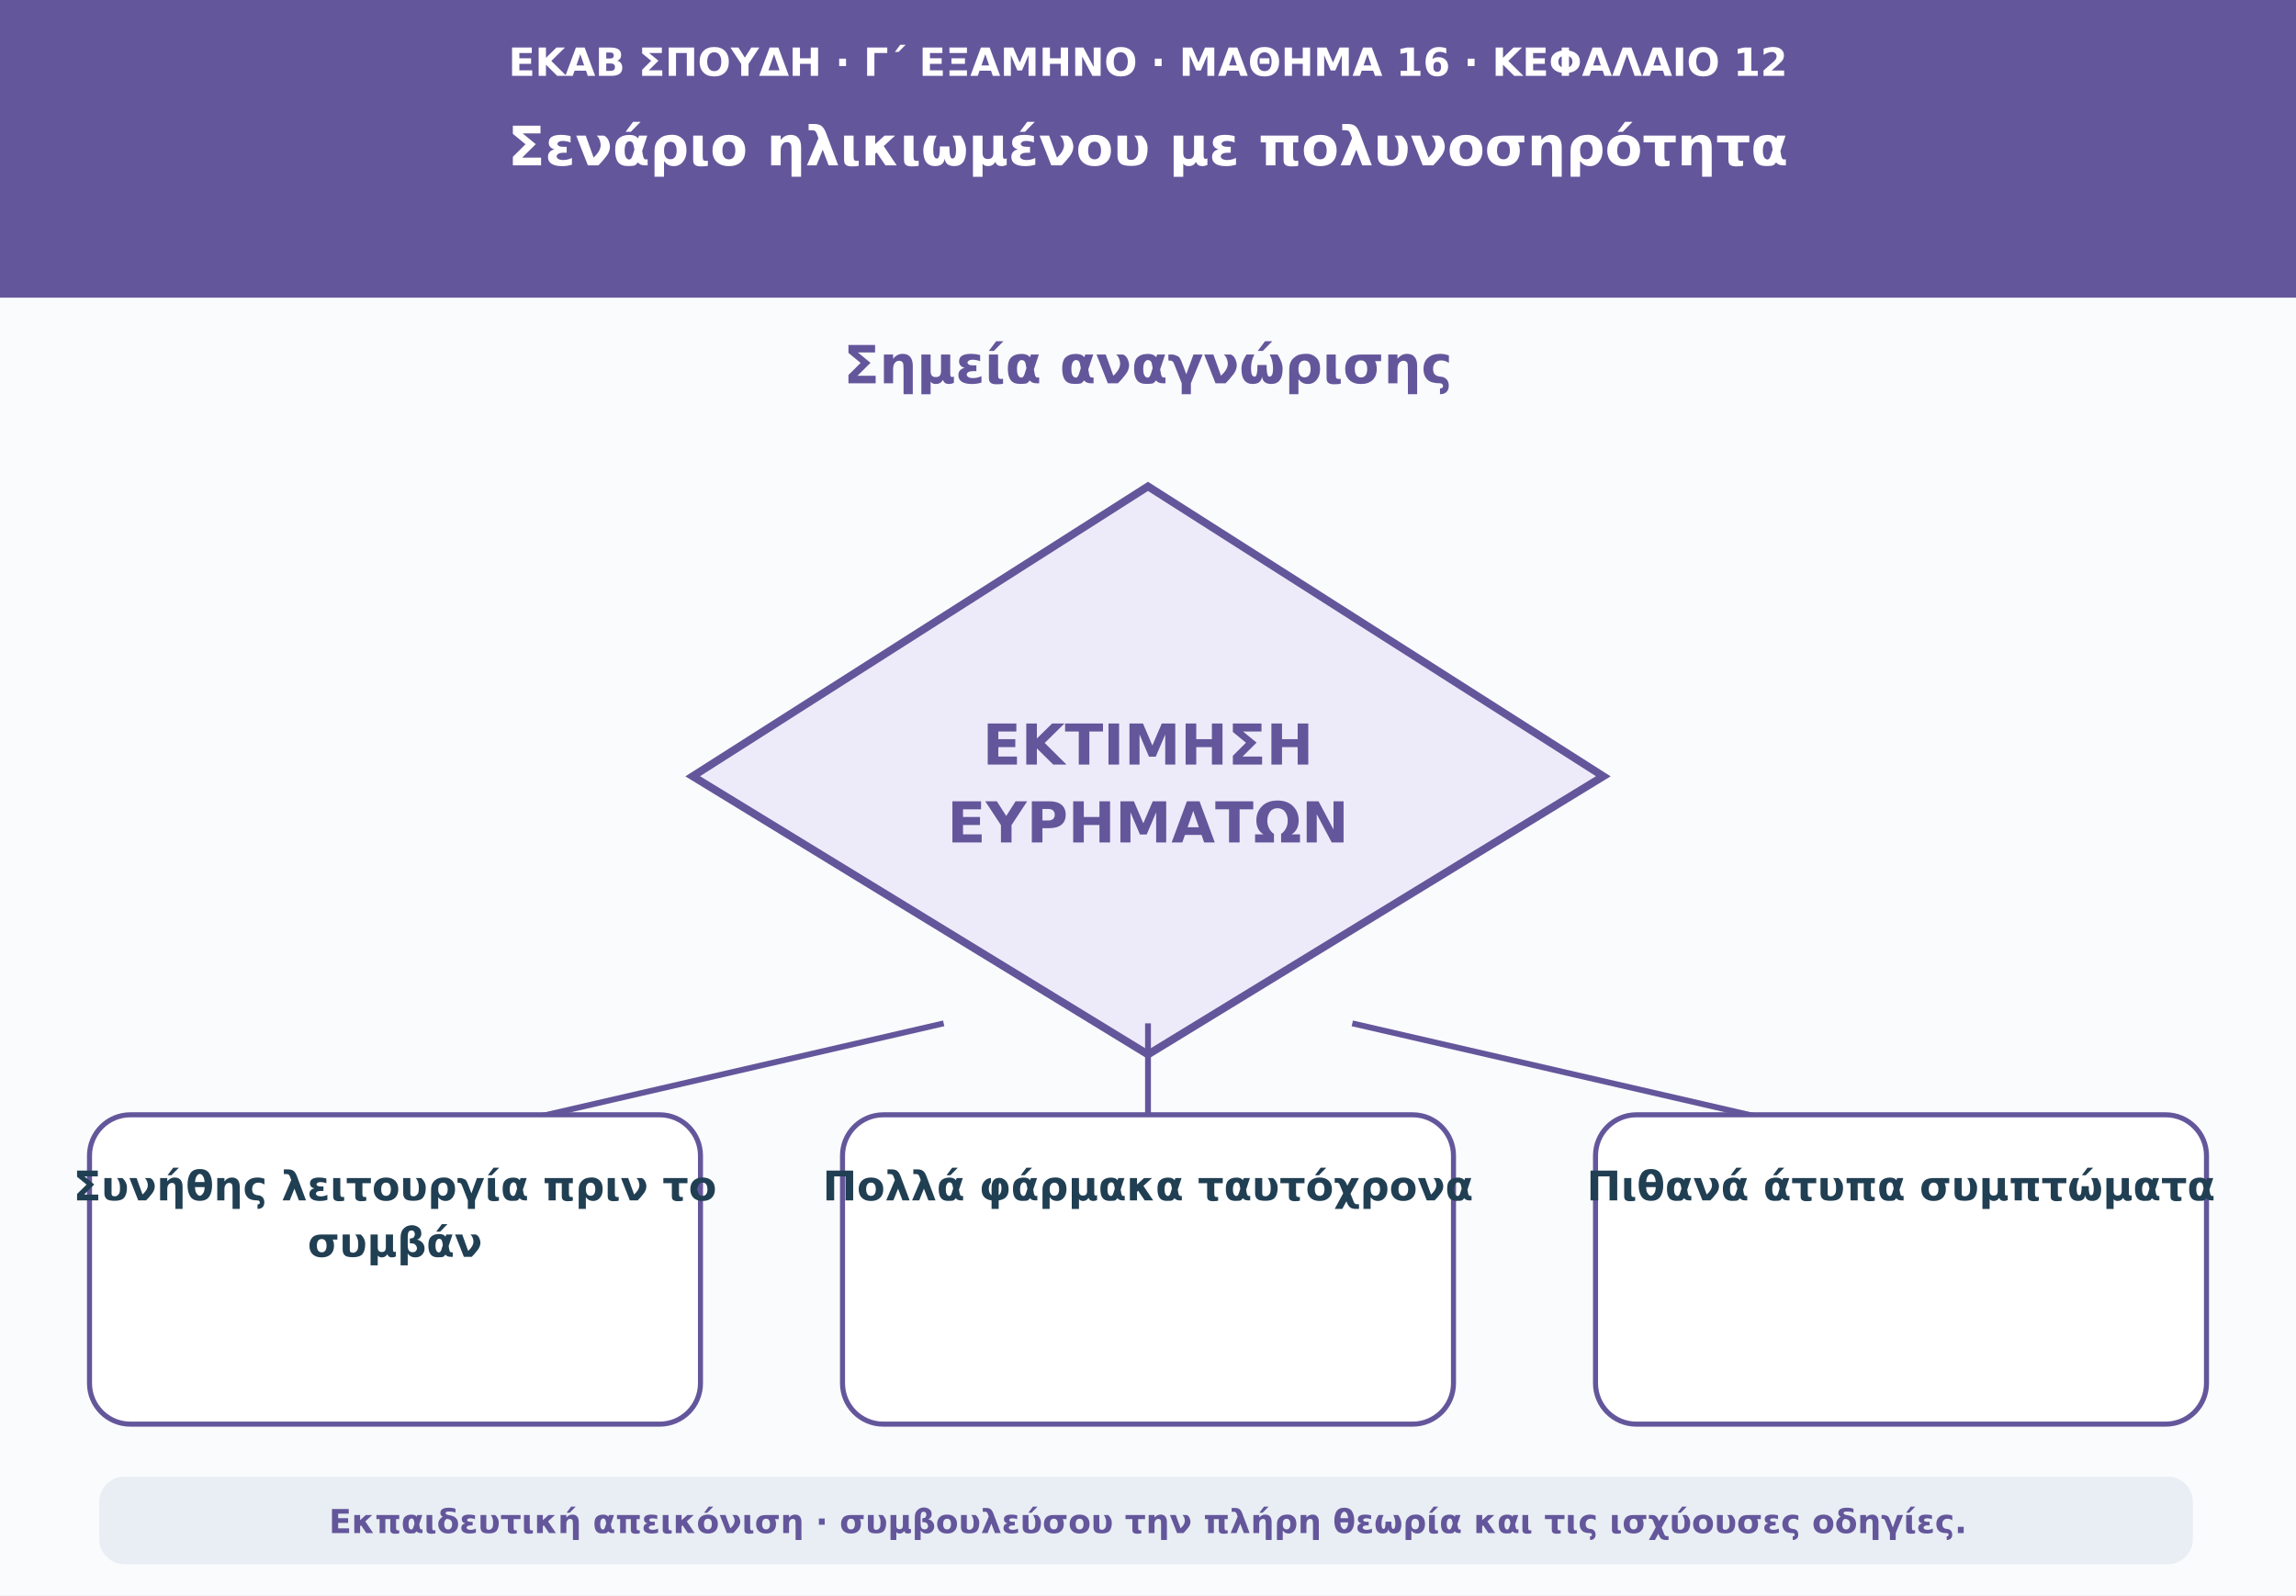
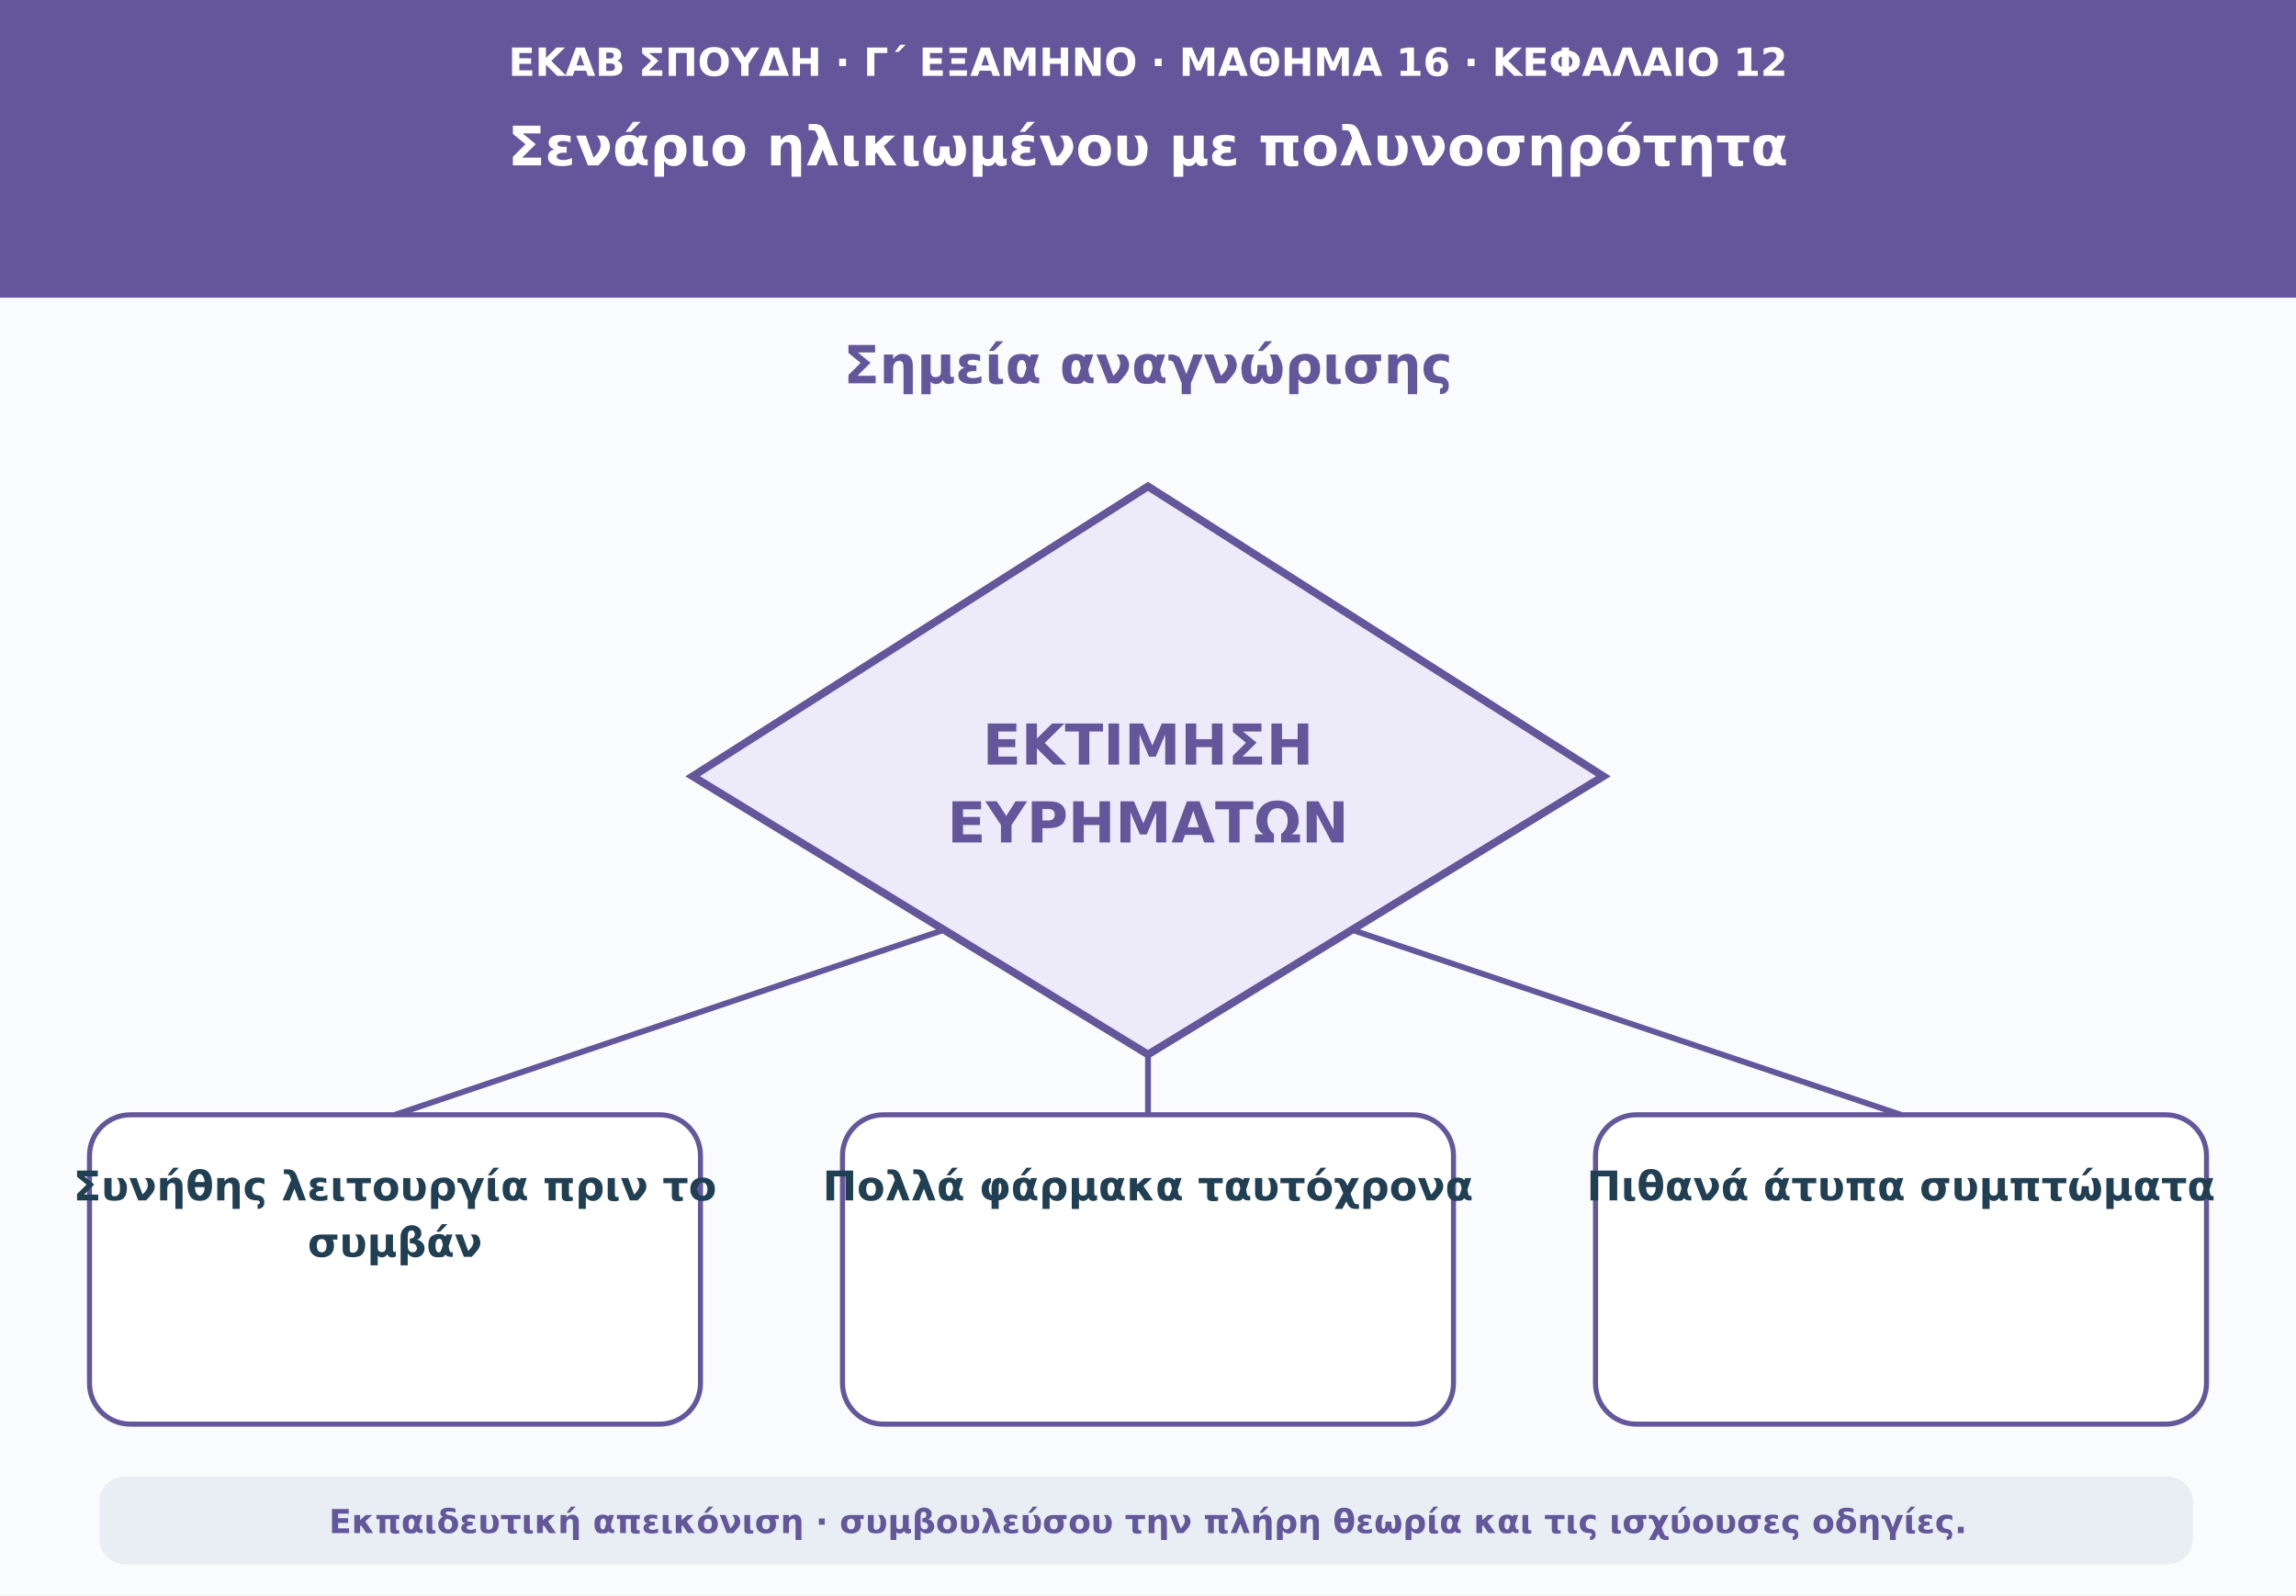
<svg xmlns="http://www.w3.org/2000/svg" viewBox="0 0 1180 820" role="img" aria-labelledby="t d">
  <rect width="1180" height="820" fill="#f9fbfd" />
  <path d="M0 0H1180V153H0Z" fill="#64569b" />
  <text x="590" y="39" text-anchor="middle" font-family="DejaVu Sans,Arial,sans-serif" font-size="20" font-weight="690" fill="#ffffff">ΕΚΑΒ ΣΠΟΥΔΗ · Γ΄ ΕΞΑΜΗΝΟ · ΜΑΘΗΜΑ 16 · ΚΕΦΑΛΑΙΟ 12</text>
  <text x="590" y="85" text-anchor="middle" font-family="DejaVu Sans,Arial,sans-serif" font-size="28" font-weight="760" fill="#ffffff">Σενάριο ηλικιωμένου με πολυνοσηρότητα</text>
  <text x="590" y="197" text-anchor="middle" font-family="DejaVu Sans,Arial,sans-serif" font-size="27" font-weight="740" fill="#64569b">Σημεία αναγνώρισης</text>
  <polygon points="590,250 824,399 590,542 356,399" fill="#edebf9" stroke="#64569b" stroke-width="4" />
  <text x="590" y="393" text-anchor="middle" font-family="DejaVu Sans,Arial,sans-serif" font-size="29" font-weight="750" fill="#64569b">ΕΚΤΙΜΗΣΗ</text>
  <text x="590" y="433" text-anchor="middle" font-family="DejaVu Sans,Arial,sans-serif" font-size="29" font-weight="750" fill="#64569b">ΕΥΡΗΜΑΤΩΝ</text>
-   <path d="M485 526L203 591" stroke="#64569b" stroke-width="3" />
+   <path d="M485 478L203 573" stroke="#64569b" stroke-width="3" />
  <rect x="46" y="573" width="314" height="159" rx="21" fill="#ffffff" stroke="#64569b" stroke-width="2.6" />
  <text x="203" y="617" text-anchor="middle" font-family="DejaVu Sans,Arial,sans-serif" font-size="21" font-weight="650" fill="#213f53">Συνήθης λειτουργία πριν το</text>
  <text x="203" y="646" text-anchor="middle" font-family="DejaVu Sans,Arial,sans-serif" font-size="21" font-weight="650" fill="#213f53">συμβάν</text>
-   <path d="M590 526L590 591" stroke="#64569b" stroke-width="3" />
+   <path d="M590 542L590 573" stroke="#64569b" stroke-width="3" />
  <rect x="433" y="573" width="314" height="159" rx="21" fill="#ffffff" stroke="#64569b" stroke-width="2.6" />
  <text x="590" y="617" text-anchor="middle" font-family="DejaVu Sans,Arial,sans-serif" font-size="21" font-weight="650" fill="#213f53">Πολλά φάρμακα ταυτόχρονα</text>
-   <path d="M695 526L977 591" stroke="#64569b" stroke-width="3" />
+   <path d="M695 478L977 573" stroke="#64569b" stroke-width="3" />
  <rect x="820" y="573" width="314" height="159" rx="21" fill="#ffffff" stroke="#64569b" stroke-width="2.6" />
  <text x="977" y="617" text-anchor="middle" font-family="DejaVu Sans,Arial,sans-serif" font-size="21" font-weight="650" fill="#213f53">Πιθανά άτυπα συμπτώματα</text>
  <rect x="51" y="759" width="1076" height="45" rx="13" fill="#e8eef3" />
  <text x="590" y="788" text-anchor="middle" font-family="DejaVu Sans,Arial,sans-serif" font-size="17" font-weight="610" fill="#64569b">Εκπαιδευτική απεικόνιση · συμβουλεύσου την πλήρη θεωρία και τις ισχύουσες οδηγίες.</text>
</svg>
